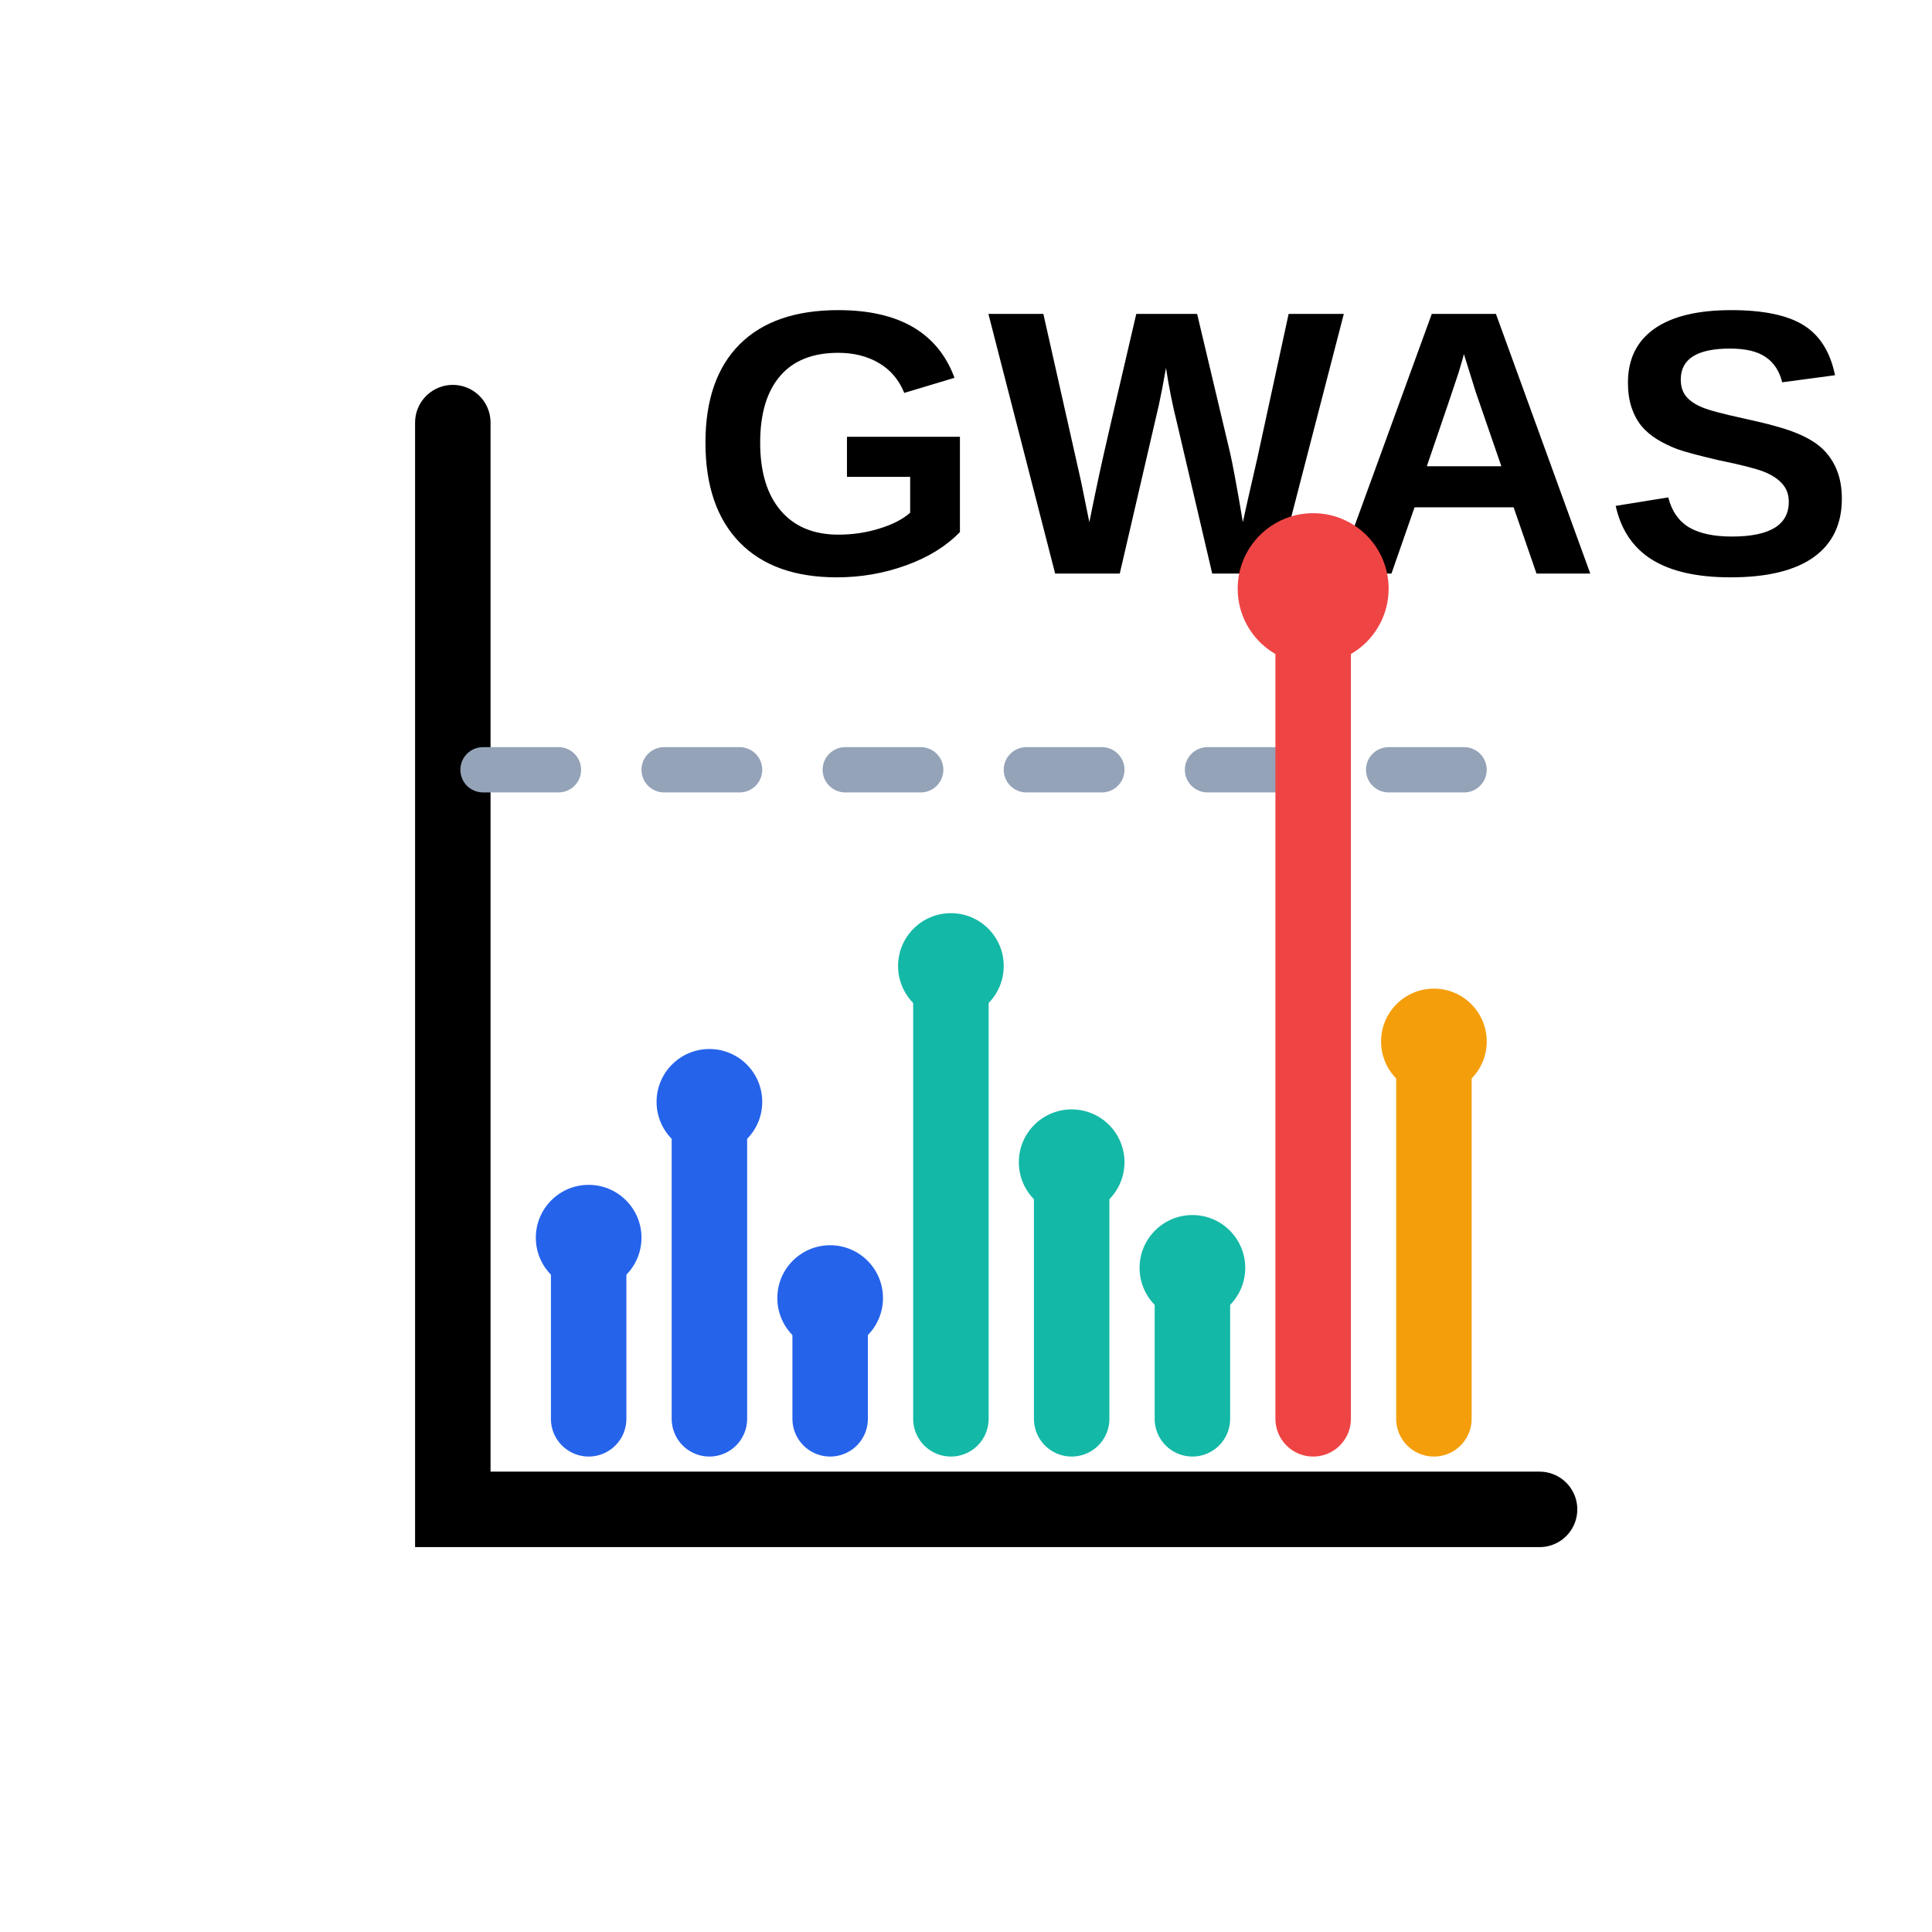
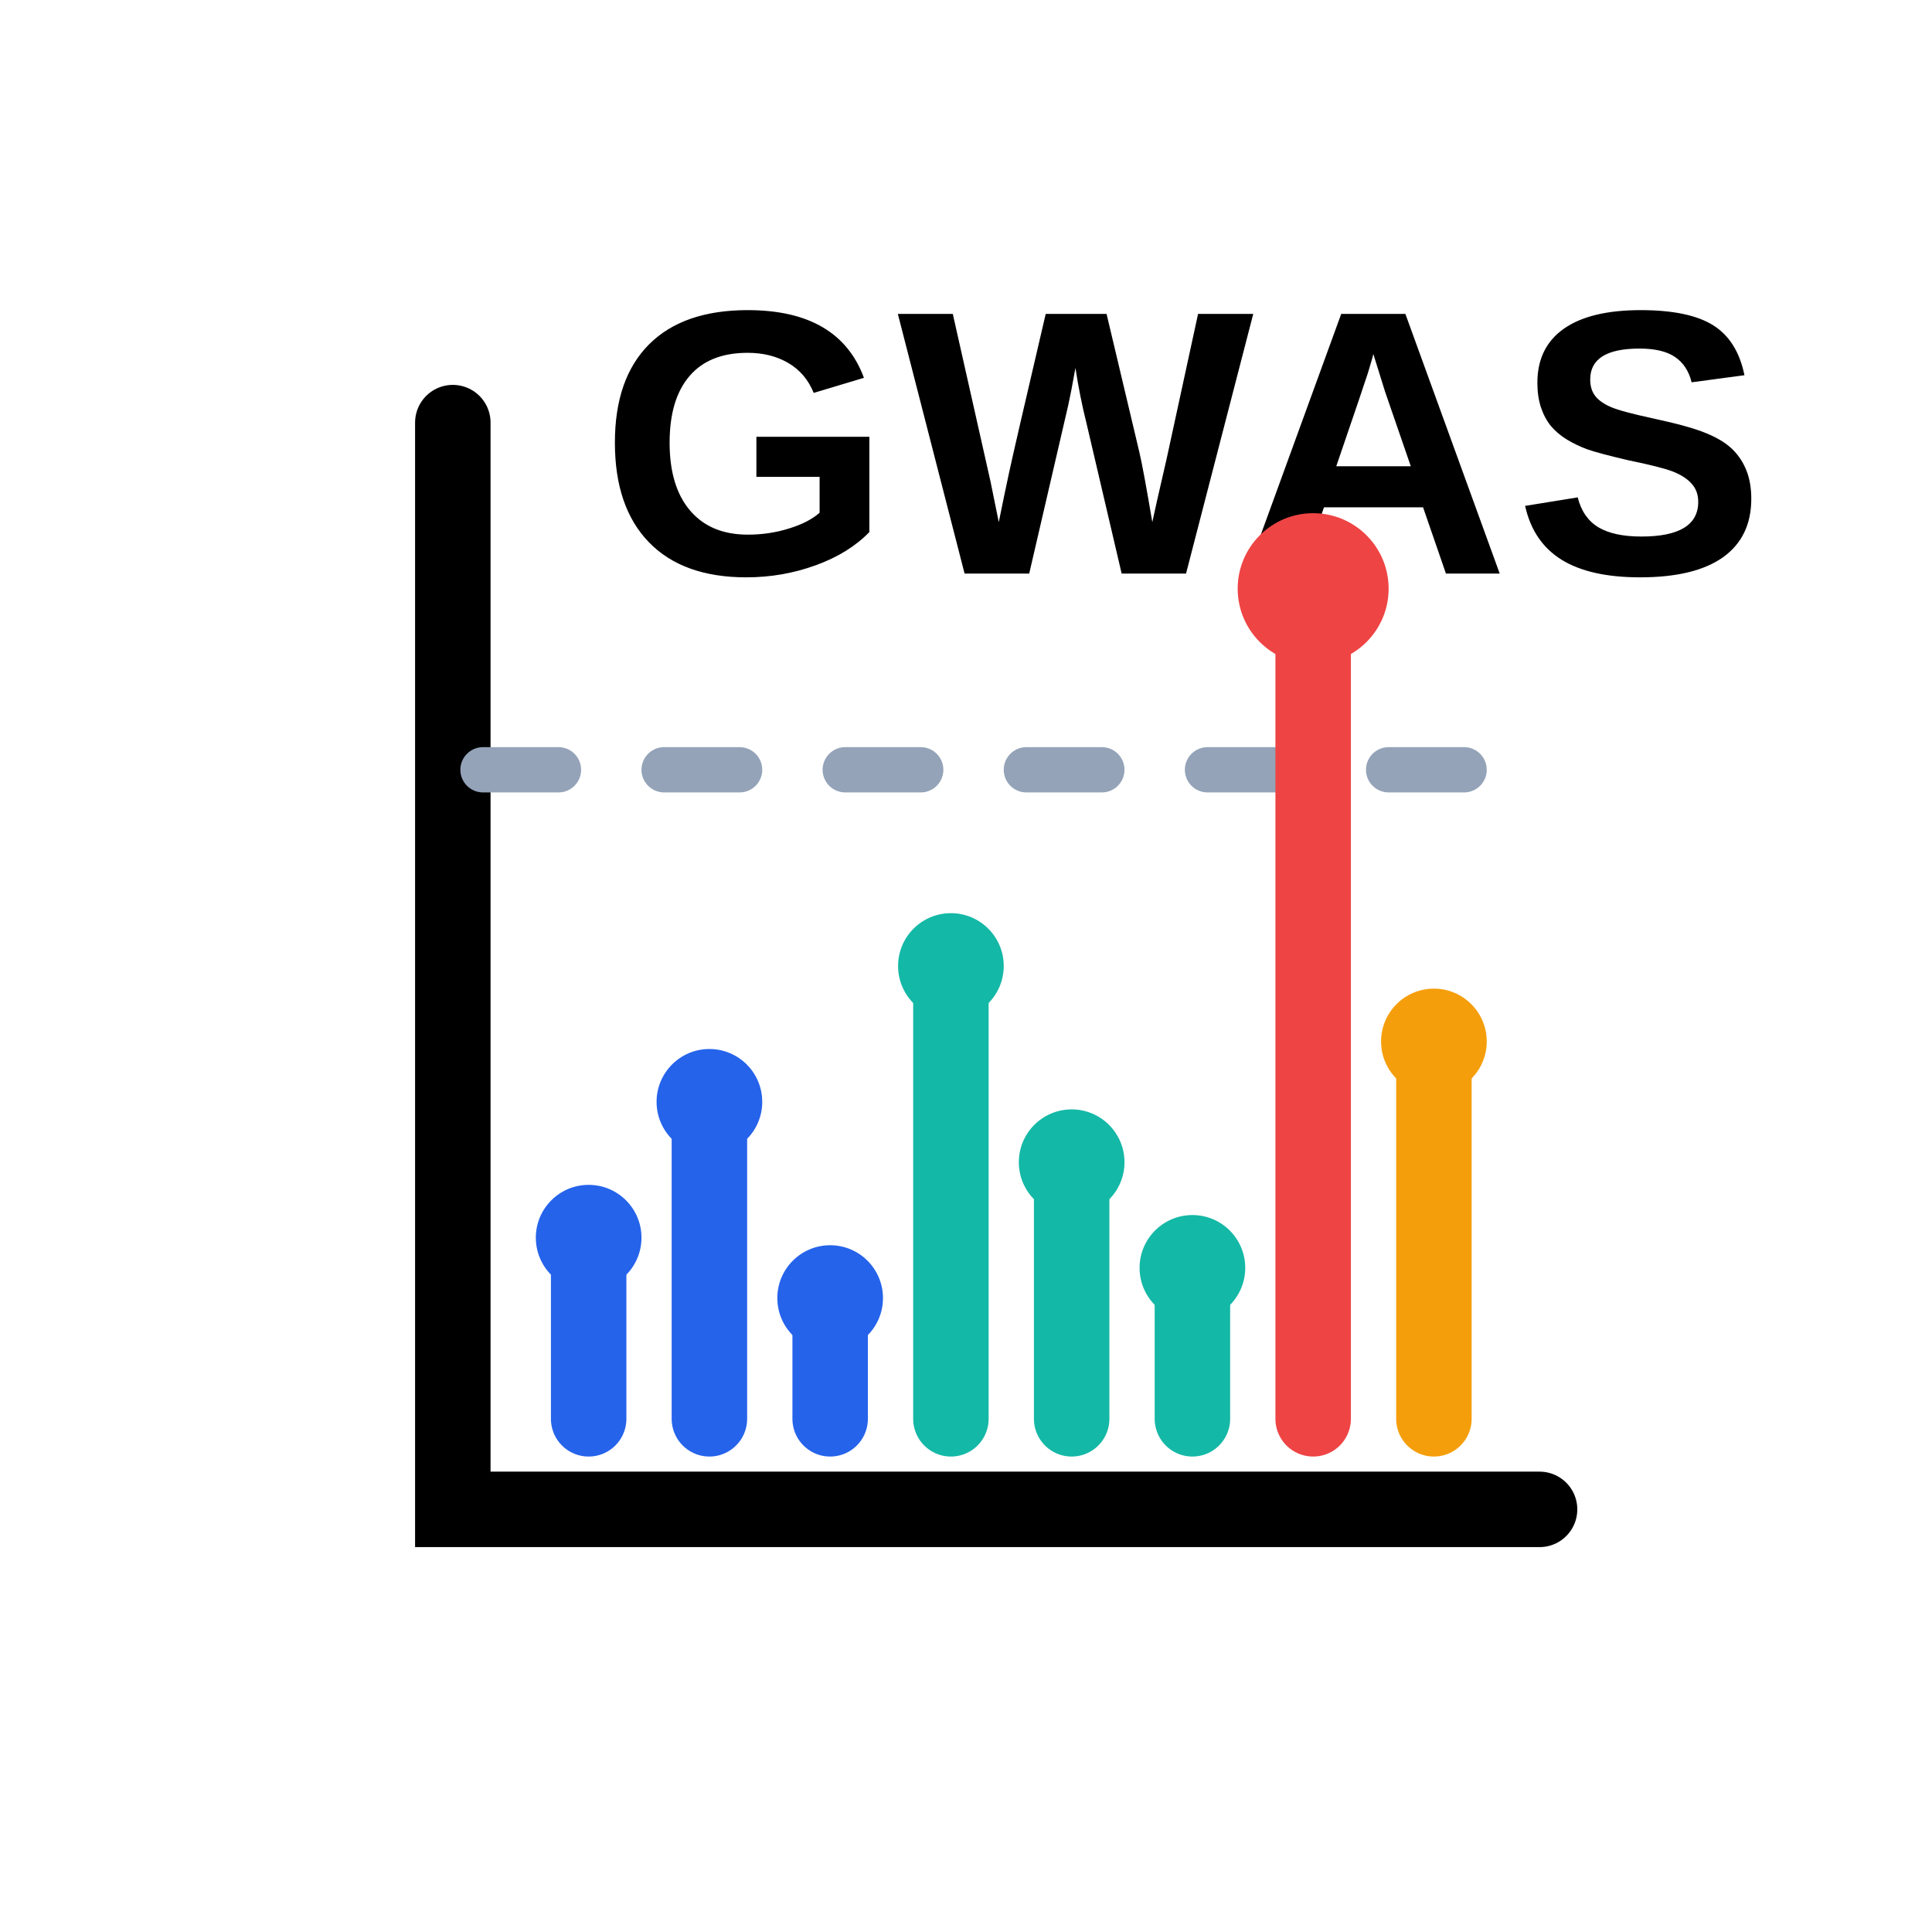
<svg xmlns="http://www.w3.org/2000/svg" viewBox="0 0 128 128" role="img" aria-label="GWAS Manhattan plot logo">
  <path d="M30 28v72h72" fill="none" stroke="currentColor" stroke-width="5" stroke-linecap="round" />
  <path d="M32 51h68" fill="none" stroke="#94A3B8" stroke-width="3" stroke-linecap="round" stroke-dasharray="5 7" />
-   <text x="123" y="38" fill="currentColor" font-family="Arial, Helvetica, sans-serif" font-size="25" font-weight="700" text-anchor="end" letter-spacing=".3">GWAS</text>
+   <text x="117" y="38" fill="currentColor" font-family="Arial, Helvetica, sans-serif" font-size="25" font-weight="700" text-anchor="end" letter-spacing=".3">GWAS</text>
  <g stroke-linecap="round" stroke-width="5">
    <path d="M39 94V82" stroke="#2563EB" />
    <path d="M47 94V73" stroke="#2563EB" />
    <path d="M55 94V86" stroke="#2563EB" />
    <path d="M63 94V64" stroke="#14B8A6" />
    <path d="M71 94V77" stroke="#14B8A6" />
    <path d="M79 94V84" stroke="#14B8A6" />
    <path d="M87 94V39" stroke="#EF4444" />
    <path d="M95 94V69" stroke="#F59E0B" />
  </g>
  <g>
    <circle cx="39" cy="82" r="3.5" fill="#2563EB" />
    <circle cx="47" cy="73" r="3.5" fill="#2563EB" />
    <circle cx="55" cy="86" r="3.5" fill="#2563EB" />
    <circle cx="63" cy="64" r="3.5" fill="#14B8A6" />
    <circle cx="71" cy="77" r="3.5" fill="#14B8A6" />
    <circle cx="79" cy="84" r="3.5" fill="#14B8A6" />
    <circle cx="87" cy="39" r="5" fill="#EF4444" />
    <circle cx="95" cy="69" r="3.5" fill="#F59E0B" />
  </g>
</svg>
